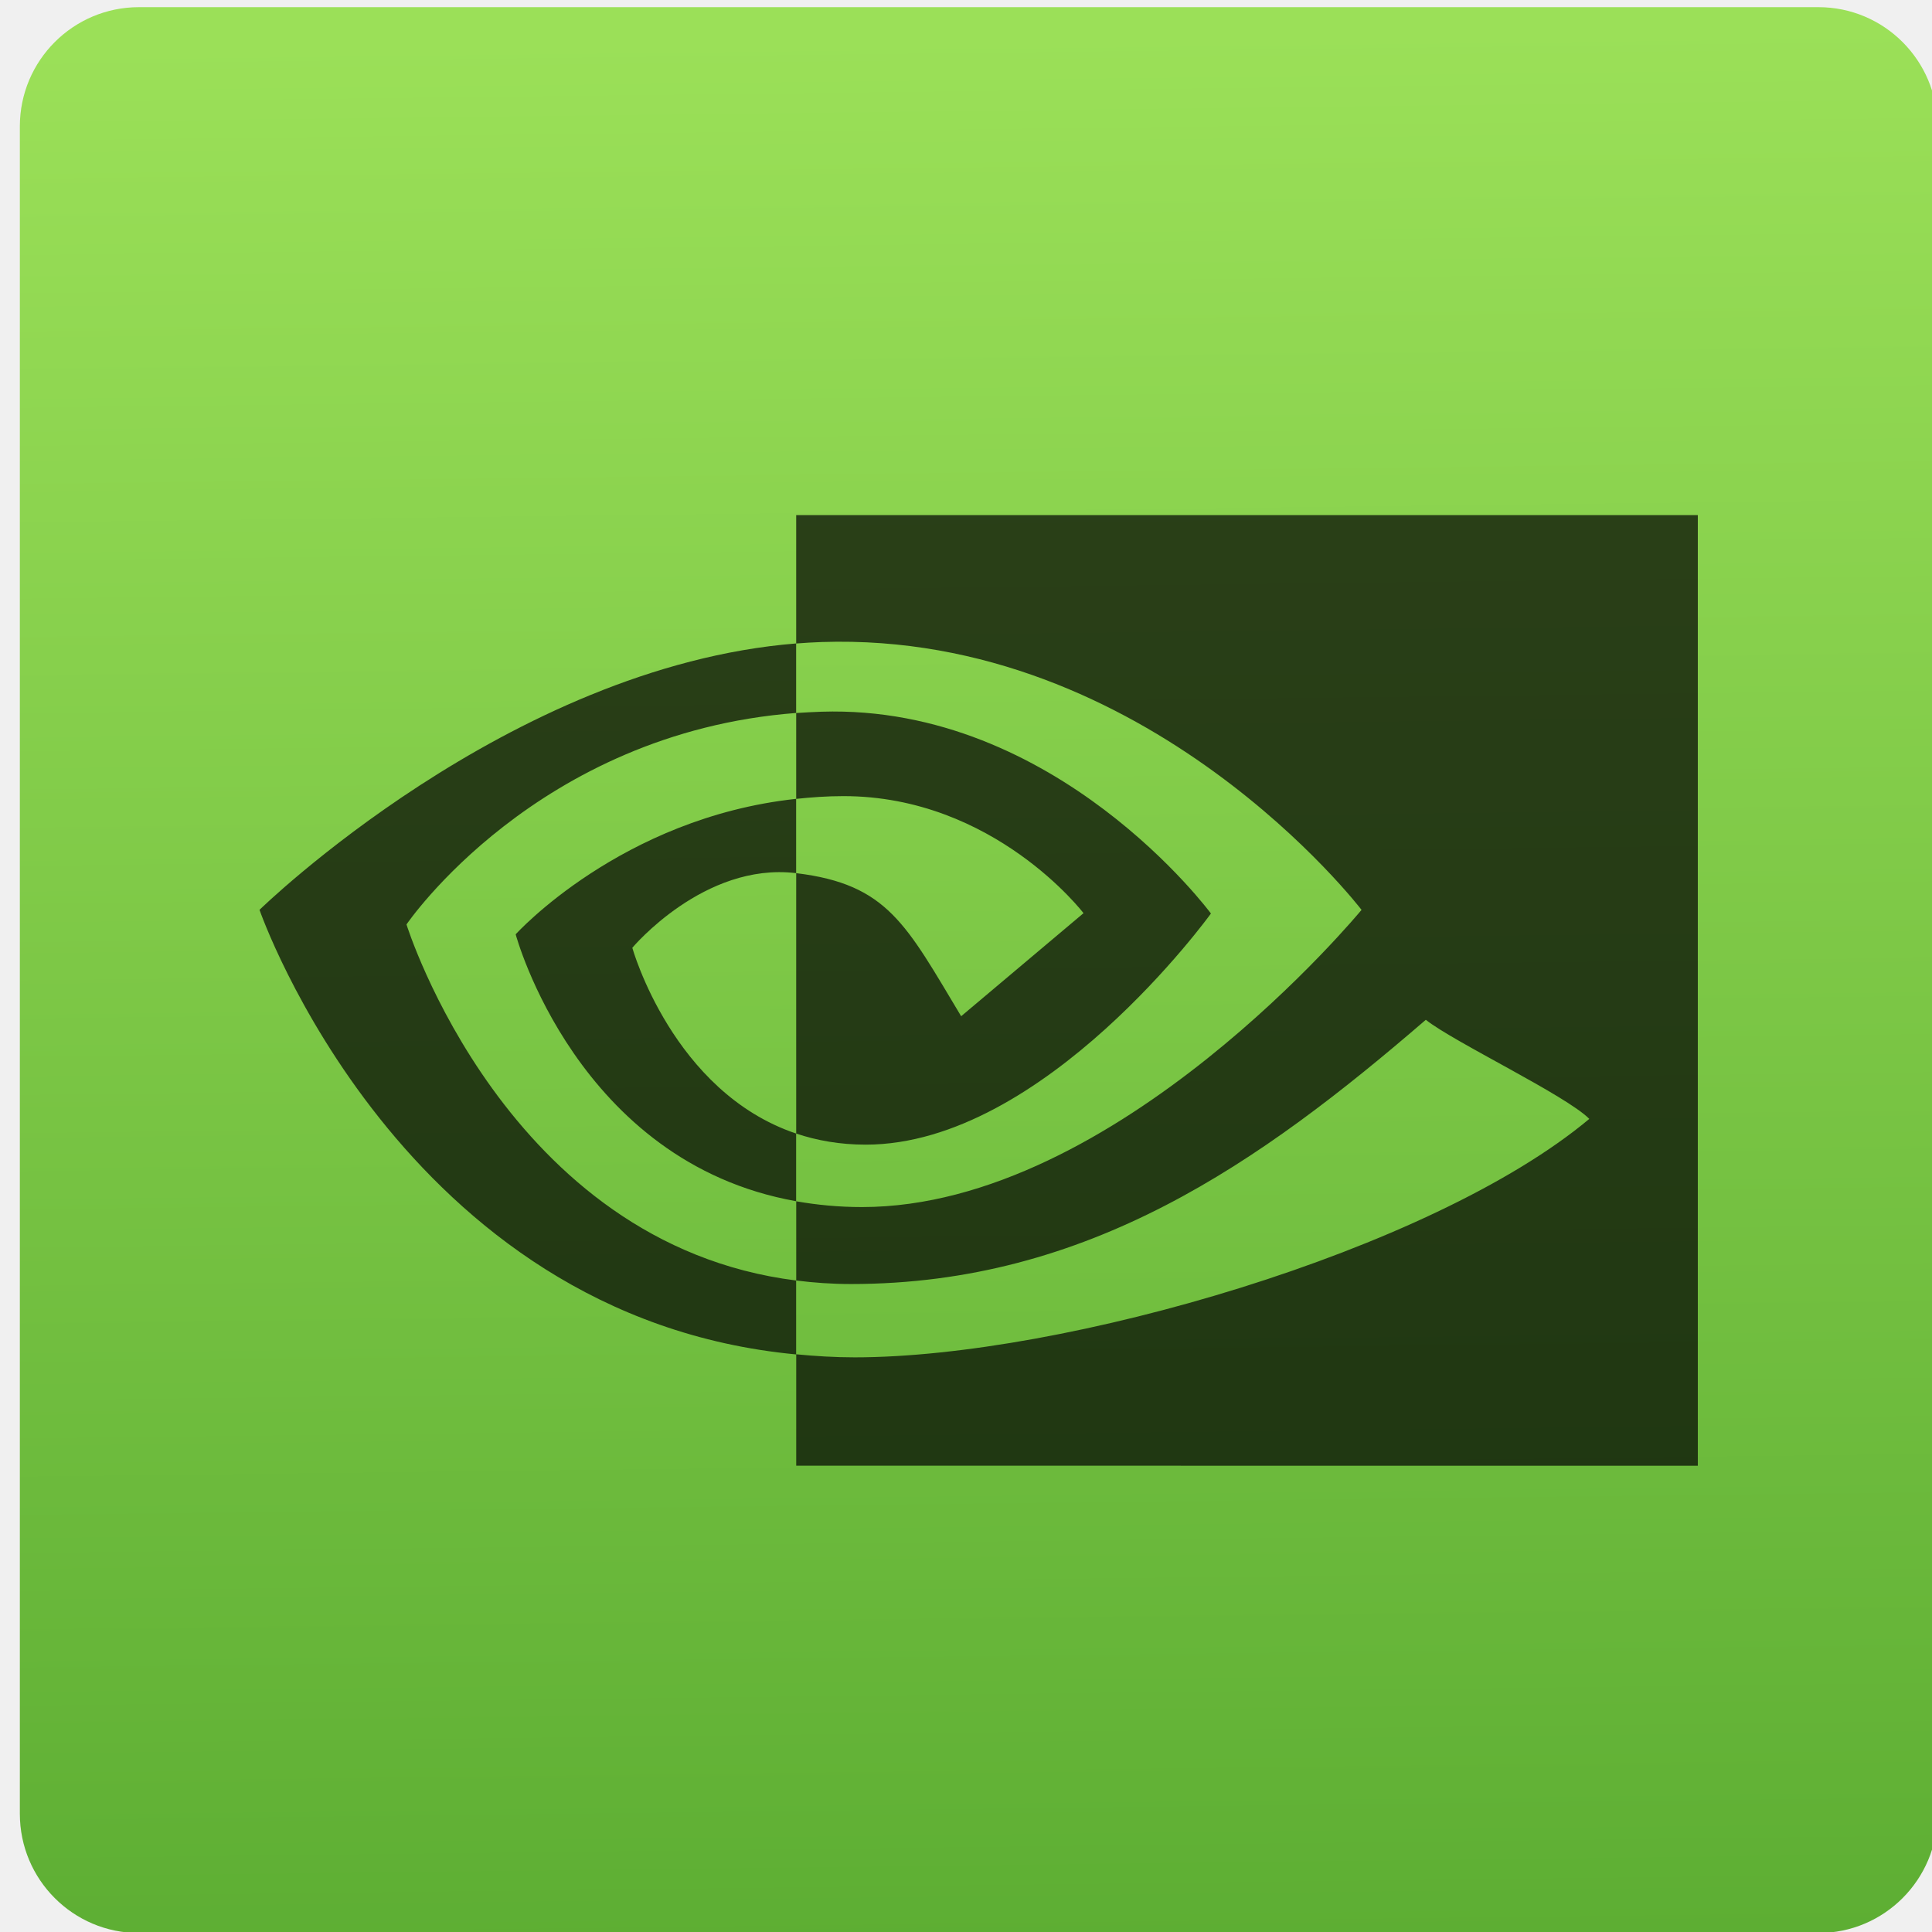
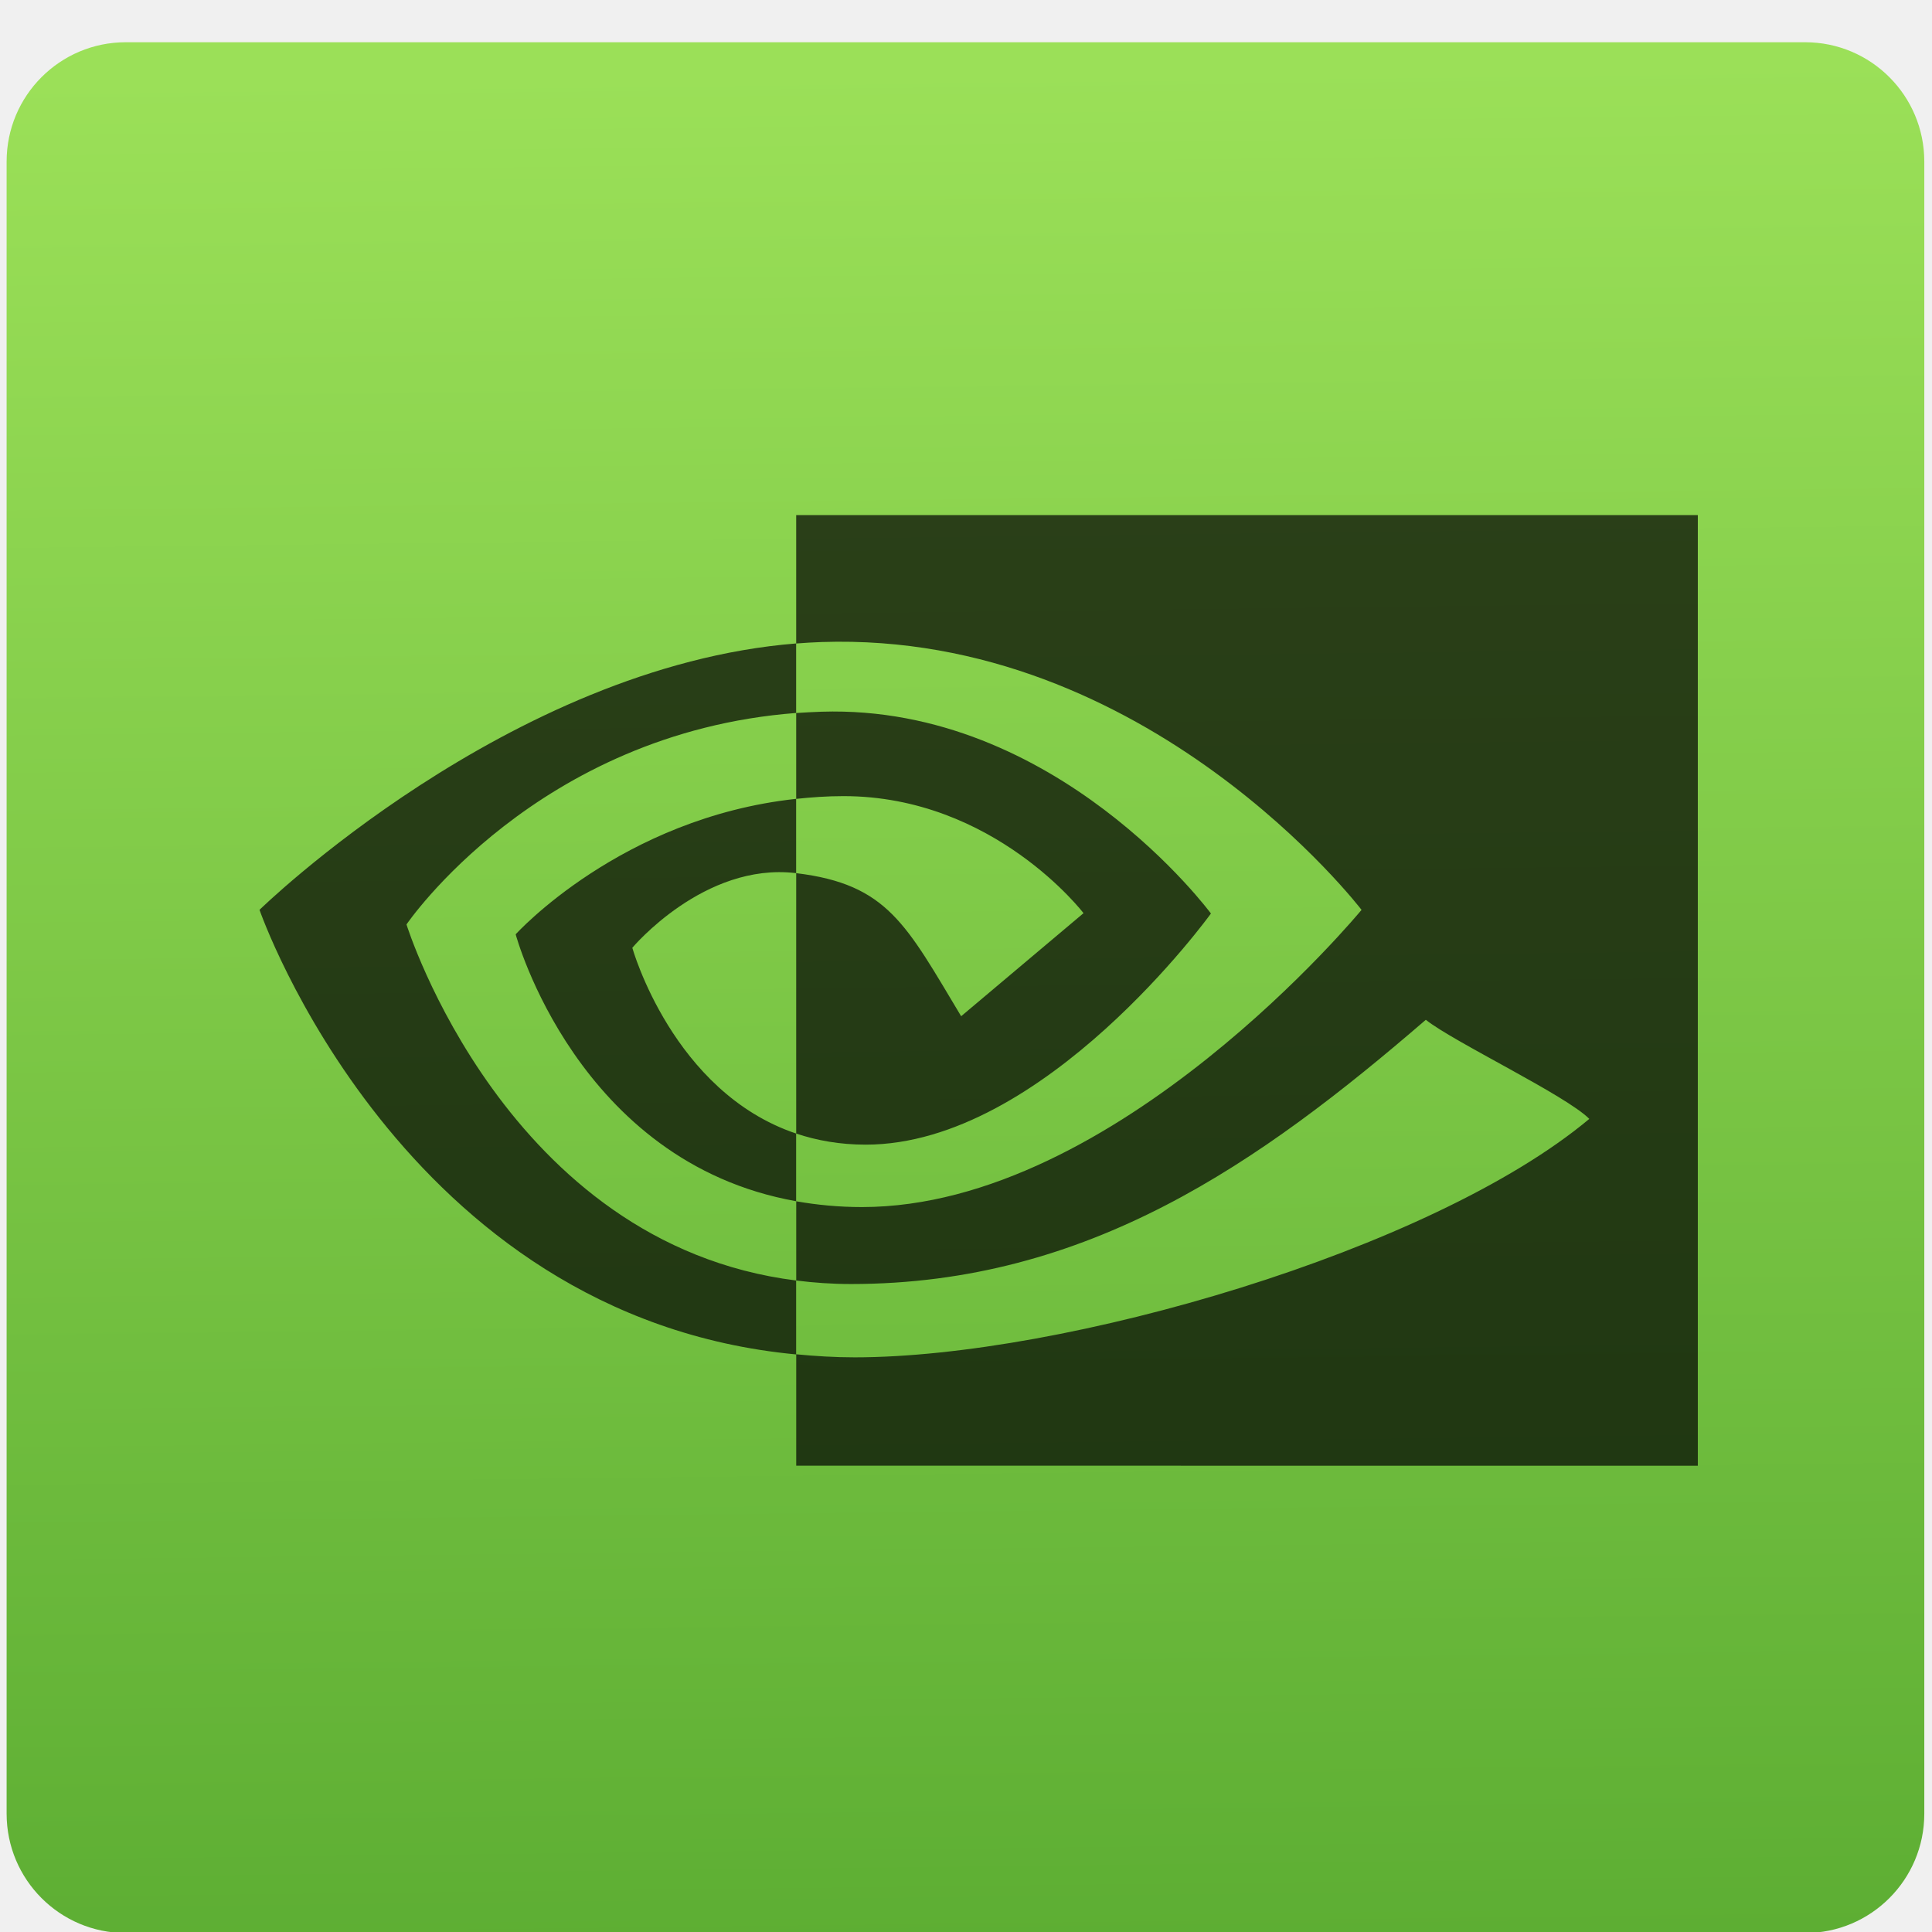
<svg xmlns="http://www.w3.org/2000/svg" xmlns:ns1="http://www.openswatchbook.org/uri/2009/osb" version="1.1" id="svg2" width="256" height="256" viewBox="0 0 256 256">
  <defs id="defs6">
    <linearGradient id="linearGradient4207" ns1:paint="gradient">
      <stop style="stop-color:#3498db;stop-opacity:1;" offset="0" id="stop3371" />
      <stop style="stop-color:#3498db;stop-opacity:0;" offset="1" id="stop3373" />
    </linearGradient>
    <linearGradient id="linearGradient4422">
      <stop id="stop4424" offset="0" style="stop-color:#197ff1;stop-opacity:1" />
      <stop id="stop4426" offset="1" style="stop-color:#21c6fb;stop-opacity:1" />
    </linearGradient>
    <linearGradient id="linearGradient4303">
      <stop id="stop4305" offset="0" style="stop-color:#c6cdd1;stop-opacity:1" />
      <stop id="stop4307" offset="1" style="stop-color:#f6f6f6;stop-opacity:1;" />
    </linearGradient>
    <linearGradient id="linearGradient3764" y1="47" x2="0" y2="1" gradientUnits="userSpaceOnUse">
      <stop style="stop-color:#83c87e;stop-opacity:1" id="stop7" />
      <stop offset="1" style="stop-color:#91ce8c;stop-opacity:1" id="stop9" />
    </linearGradient>
    <clipPath id="clipPath-323124572">
      <g transform="translate(0,-1004.362)" id="g12">
        <path d="m -24 13 c 0 1.105 -0.672 2 -1.5 2 -0.828 0 -1.5 -0.895 -1.5 -2 0 -1.105 0.672 -2 1.5 -2 0.828 0 1.5 0.895 1.5 2 z" transform="matrix(15.33333,0,0,11.5,415,878.8622)" style="fill:#1890d0" id="path14" />
      </g>
    </clipPath>
    <clipPath id="clipPath-333423643">
      <g transform="translate(0,-1004.362)" id="g17">
        <path d="m -24 13 c 0 1.105 -0.672 2 -1.5 2 -0.828 0 -1.5 -0.895 -1.5 -2 0 -1.105 0.672 -2 1.5 -2 0.828 0 1.5 0.895 1.5 2 z" transform="matrix(15.33333,0,0,11.5,415,878.8622)" style="fill:#1890d0" id="path19" />
      </g>
    </clipPath>
-     <linearGradient gradientTransform="matrix(2.730216,0,0,2.646623,458.8321,82.73065)" gradientUnits="userSpaceOnUse" y2="-26.05" x2="-125.19" y1="73.5" x1="-123.97" id="0">
+     <linearGradient gradientTransform="matrix(2.730216,0,2.1098073e-8,2.598417,457.0046,86.25174)" gradientUnits="userSpaceOnUse" y2="-26.05" x2="-125.19" y1="73.5" x1="-123.97" id="0">
      <stop stop-color="#5dae33" id="stop2" />
      <stop offset="1" stop-color="#9be058" id="stop4" />
    </linearGradient>
  </defs>
  <style type="text/css" id="style26">
	.specularity {opacity:0.5;}
	.low-specularity {opacity:0.25;}
	.full-specularity {opacity:1;}
	.black {fill:#000000;}
	.white {fill:#ffffff;}
	.outline-big {stroke-width:16;stroke:none;opacity:0.1;fill:none;}
	.outline-small {stroke-width:8;stroke:none;opacity:0.2;fill:none;}
	.stroke-highlight {fill:none;stroke:none;opacity:0.2;}
       	.base-shadow 	{fill:black;opacity:75;}
	</style>
  <style type="text/css" id="style26-7">
	.specularity {opacity:0.5;}
	.low-specularity {opacity:0.25;}
	.full-specularity {opacity:1;}
	.black {fill:#000000;}
	.white {fill:#ffffff;}
	.outline-big {stroke-width:16;stroke:none;opacity:0.1;fill:none;}
	.outline-small {stroke-width:8;stroke:none;opacity:0.2;fill:none;}
	.stroke-highlight {fill:none;stroke:none;opacity:0.2;}
       	.base-shadow 	{fill:black;opacity:75;}
	</style>
  <g id="g857" transform="matrix(0.9580366,0,0,0.9956208,6.036035,1.097979)">
    <g id="g53" transform="matrix(0.9911437,0.1269521,-0.1363689,0.9556134,16.13955,-9.950797)">
-       <rect y="10.167" x="-19.686" style="fill:url(#0);fill-rule:evenodd;stroke-width:5.531" height="265.881" width="265.107" rx="16.47" id="rect9" transform="matrix(0.9912907,-0.1316918,0.1363034,0.9906671,0,0)" />
+       <rect y="15.01" x="-21.514" style="fill:url(#0);fill-rule:evenodd;stroke-width:5.481" height="261.038" width="265.107" rx="16.47" id="rect9" transform="matrix(0.9912907,-0.1316918,0.1363034,0.9906671,0,0)" />
      <path style="fill-opacity:0.703;stroke-width:5.496" d="m 52.119,131.083 c 0,0 14.215,-28.577 49.418,-36.018 l -1.308,-9.508 C 61.248,93.946 31.702,131.76 31.702,131.76 c 0,0 26.991,53.141 81.906,51.036 l -1.391,-10.109 C 71.749,172.982 52.119,131.083 52.119,131.083 m 57.331,21.5 1.274,9.259 c -30.798,-1.348 -43.457,-31.397 -43.457,-31.397 0,0 12.244,-17.862 35.885,-23.634 l 1.398,10.158 c -0.014,0.002 -0.026,0.002 -0.037,0.005 -12.789,0.166 -21.009,13.19 -21.009,13.19 0,0 8.244,18.996 25.954,22.425 M 97.823,68.02 100.236,85.562 c 1.143,-0.24 2.294,-0.47 3.449,-0.662 44.594,-7.458 79.04,26.802 79.04,26.802 0,0 -27.936,45.102 -62.866,49.742 -3.203,0.426 -6.239,0.526 -9.121,0.406 l 1.491,10.835 c 2.451,-0.017 4.972,-0.169 7.572,-0.515 32.505,-4.318 53.737,-23.992 73.801,-46.605 4.187,2.511 20.646,7.788 24.268,10.578 -19.157,20.937 -67.596,42.19 -96.192,45.988 -2.754,0.366 -5.427,0.55 -8.062,0.646 l 2.097,15.239 L 239.268,181.604 221.379,51.584 97.825,67.998 Z m 5.338,38.795 -1.616,-11.745 c 1.135,-0.222 2.28,-0.446 3.452,-0.641 32.081,-5.288 57.157,20.514 57.157,20.514 0,0 -18.481,34.644 -42.96,37.896 -3.52,0.467 -6.757,0.324 -9.735,-0.251 l -4.9,-35.615 c 12.751,-0.154 16.035,5.036 25.298,16.565 l 14.83,-16.324 c 0,0 -14.445,-14.382 -35.107,-11.637 -2.245,0.298 -4.369,0.74 -6.447,1.243" id="path11" />
    </g>
  </g>
  <style id="style26-6" type="text/css">
	.specularity {opacity:0.5;}
	.low-specularity {opacity:0.25;}
	.full-specularity {opacity:1;}
	.black {fill:#000000;}
	.white {fill:#ffffff;}
	.outline-big {stroke-width:16;stroke:none;opacity:0.1;fill:none;}
	.outline-small {stroke-width:8;stroke:none;opacity:0.2;fill:none;}
	.stroke-highlight {fill:none;stroke:none;opacity:0.2;}
       	.base-shadow 	{fill:black;opacity:75;}
	</style>
  <style id="style26-7-2" type="text/css">
	.specularity {opacity:0.5;}
	.low-specularity {opacity:0.25;}
	.full-specularity {opacity:1;}
	.black {fill:#000000;}
	.white {fill:#ffffff;}
	.outline-big {stroke-width:16;stroke:none;opacity:0.1;fill:none;}
	.outline-small {stroke-width:8;stroke:none;opacity:0.2;fill:none;}
	.stroke-highlight {fill:none;stroke:none;opacity:0.2;}
       	.base-shadow 	{fill:black;opacity:75;}
	</style>
  <style id="style26-3" type="text/css">
	.specularity {opacity:0.5;}
	.low-specularity {opacity:0.25;}
	.full-specularity {opacity:1;}
	.black {fill:#000000;}
	.white {fill:#ffffff;}
	.outline-big {stroke-width:16;stroke:none;opacity:0.1;fill:none;}
	.outline-small {stroke-width:8;stroke:none;opacity:0.2;fill:none;}
	.stroke-highlight {fill:none;stroke:none;opacity:0.2;}
       	.base-shadow 	{fill:black;opacity:75;}
	</style>
  <style id="style26-7-6" type="text/css">
	.specularity {opacity:0.5;}
	.low-specularity {opacity:0.25;}
	.full-specularity {opacity:1;}
	.black {fill:#000000;}
	.white {fill:#ffffff;}
	.outline-big {stroke-width:16;stroke:none;opacity:0.1;fill:none;}
	.outline-small {stroke-width:8;stroke:none;opacity:0.2;fill:none;}
	.stroke-highlight {fill:none;stroke:none;opacity:0.2;}
       	.base-shadow 	{fill:black;opacity:75;}
	</style>
</svg>
